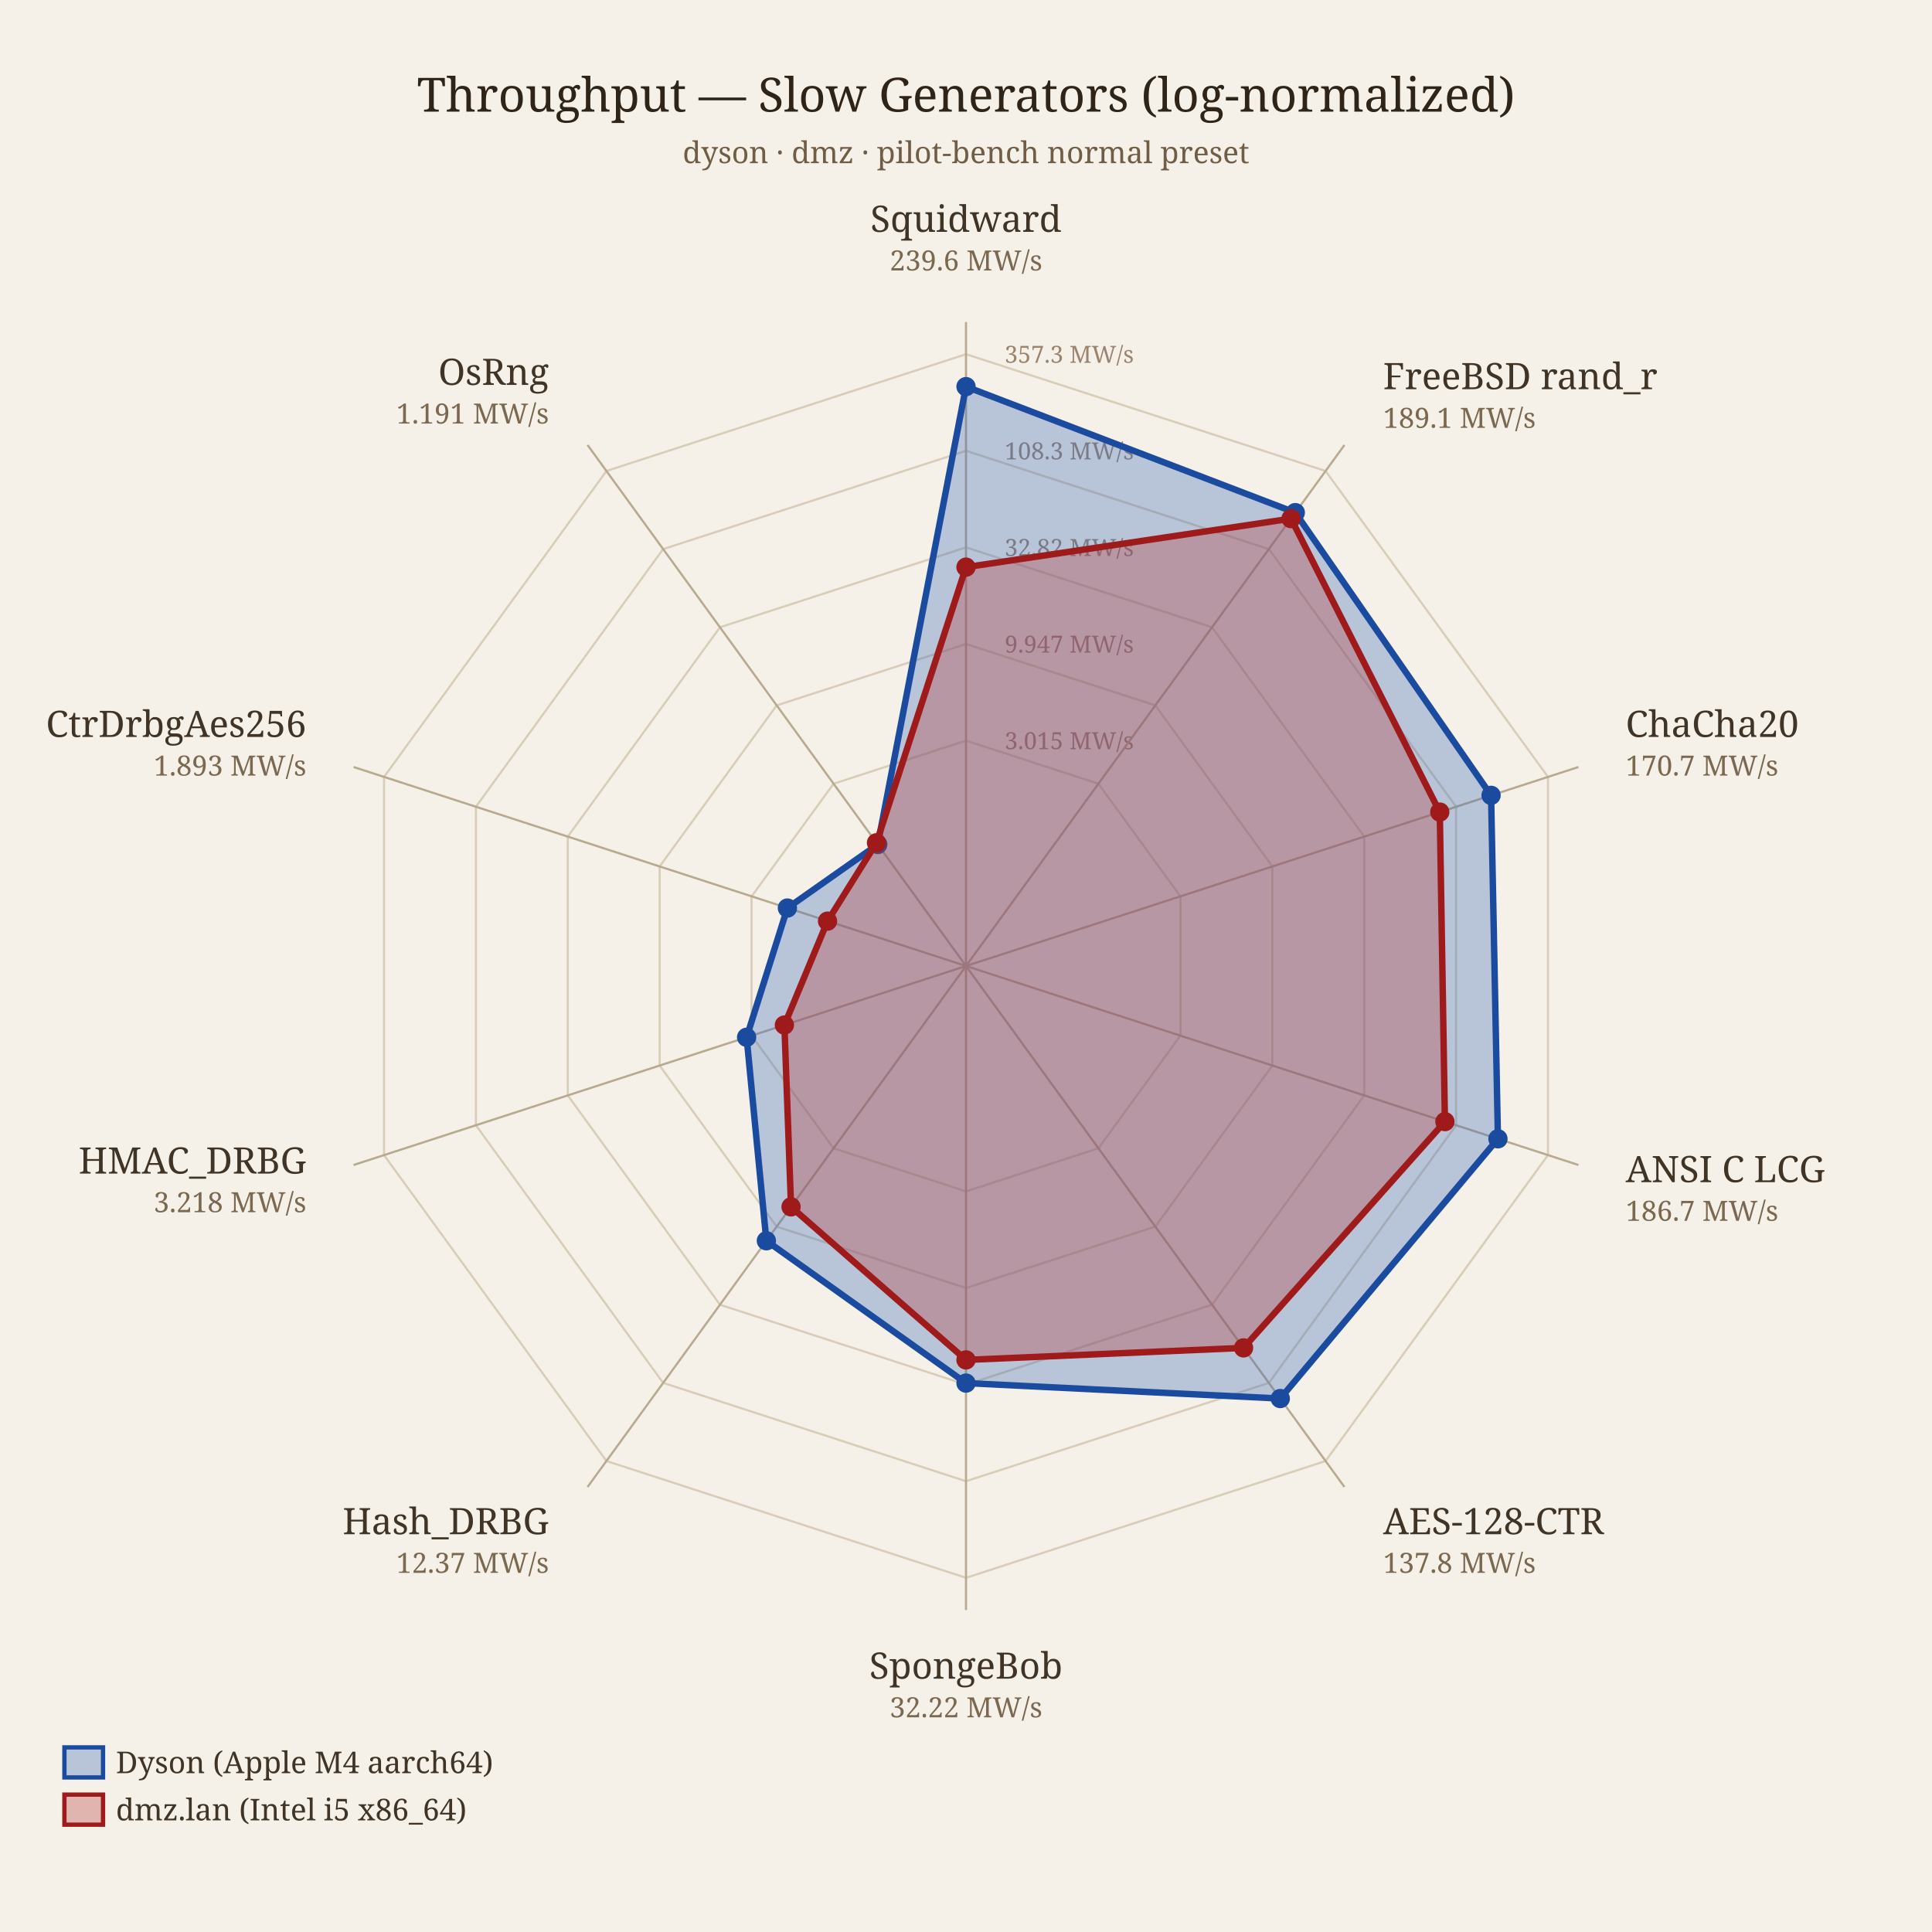
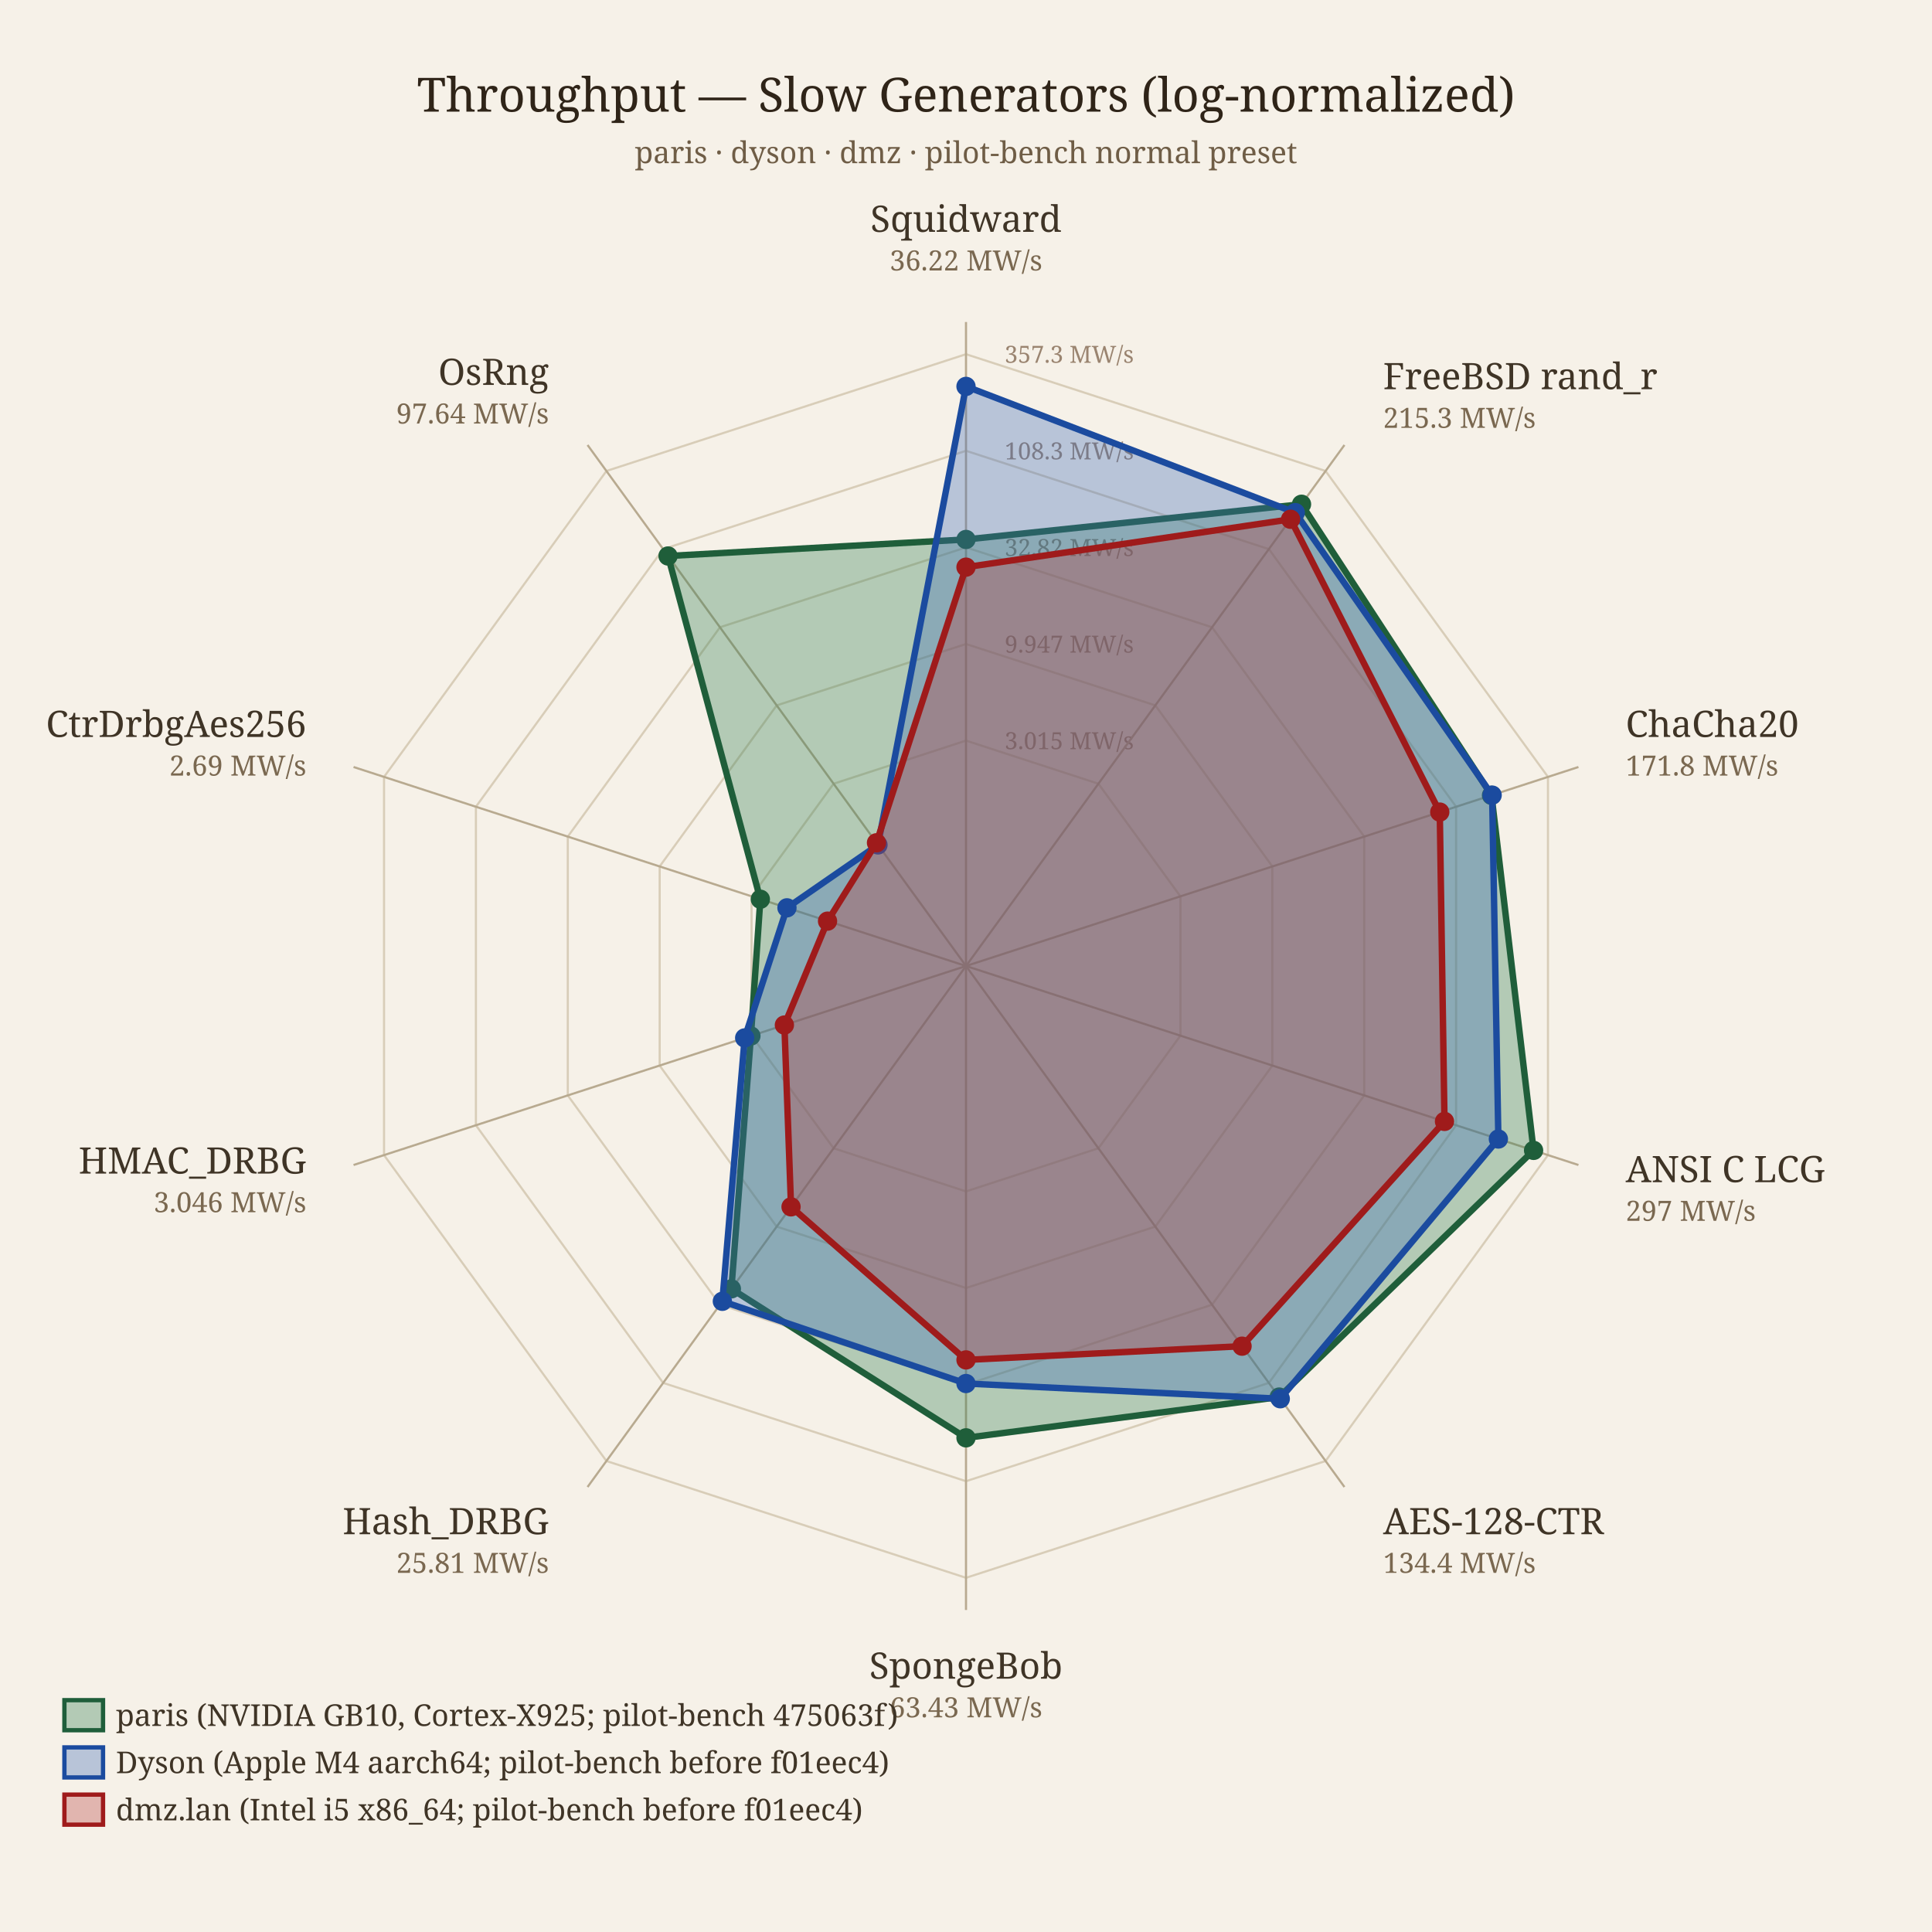
<svg xmlns="http://www.w3.org/2000/svg" width="900" height="900" viewBox="0 0 900 900">
  <rect width="100%" height="100%" fill="#f6f1e8" />
  <g stroke="#d8cdb8" fill="none">
    <polygon points="450.0,345.0 511.7,365.1 549.9,417.6 549.9,482.4 511.7,534.9 450.0,555.0 388.3,534.9 350.1,482.4 350.1,417.6 388.3,365.1" stroke-width="1" />
    <polygon points="450.0,300.0 538.2,328.6 592.7,403.6 592.7,496.4 538.2,571.4 450.0,600.0 361.8,571.4 307.3,496.4 307.3,403.6 361.8,328.6" stroke-width="1" />
    <polygon points="450.0,255.0 564.6,292.2 635.5,389.7 635.5,510.3 564.6,607.8 450.0,645.0 335.4,607.8 264.5,510.3 264.5,389.7 335.4,292.2" stroke-width="1" />
    <polygon points="450.0,210.0 591.1,255.8 678.3,375.8 678.3,524.2 591.1,644.2 450.0,690.0 308.9,644.2 221.7,524.2 221.7,375.8 308.9,255.8" stroke-width="1" />
    <polygon points="450.0,165.0 617.5,219.4 721.1,361.9 721.1,538.1 617.5,680.6 450.0,735.0 282.5,680.6 178.9,538.1 178.9,361.9 282.5,219.4" stroke-width="1" />
  </g>
  <g font-family="Georgia, serif" font-size="11" fill="#9a8470" text-anchor="middle">
    <text x="468.0" y="349.0" text-anchor="start">3.015 MW/s</text>
    <text x="468.0" y="304.0" text-anchor="start">9.947 MW/s</text>
    <text x="468.0" y="259.0" text-anchor="start">32.82 MW/s</text>
    <text x="468.0" y="214.0" text-anchor="start">108.3 MW/s</text>
    <text x="468.0" y="169.0" text-anchor="start">357.3 MW/s</text>
  </g>
  <g stroke="#b8aa90" stroke-width="1">
    <line x1="450" y1="450" x2="450.0" y2="150.0" />
    <line x1="450" y1="450" x2="626.3" y2="207.3" />
    <line x1="450" y1="450" x2="735.3" y2="357.3" />
    <line x1="450" y1="450" x2="735.3" y2="542.7" />
    <line x1="450" y1="450" x2="626.3" y2="692.7" />
    <line x1="450" y1="450" x2="450.0" y2="750.0" />
    <line x1="450" y1="450" x2="273.7" y2="692.7" />
    <line x1="450" y1="450" x2="164.7" y2="542.7" />
    <line x1="450" y1="450" x2="164.7" y2="357.3" />
    <line x1="450" y1="450" x2="273.7" y2="207.3" />
  </g>
-   <polygon points="450.0,180.1 603.4,238.8 694.6,370.5 697.8,530.5 596.4,651.5 450.0,644.3 357.0,578.0 347.8,483.2 366.8,423.0 408.9,393.4" fill="#3c6bb855" stroke="#1b4b9f" stroke-width="3" />
+   <polygon points="450.0,251.3 606.3,234.9 694.8,370.5 714.4,535.9 595.9,650.8 450.0,669.8 340.7,600.4 349.8,482.6 354.2,418.9 311.2,259.0" fill="#2e7d4f55" stroke="#1f5e3a" stroke-width="3" />
  <g>
-     <circle cx="450.0" cy="180.1" r="4.5" fill="#1b4b9f" />
+     <circle cx="450.0" cy="251.3" r="4.5" fill="#1f5e3a" />
+     <circle cx="606.3" cy="234.9" r="4.5" fill="#1f5e3a" />
+     <circle cx="694.8" cy="370.5" r="4.5" fill="#1f5e3a" />
+     <circle cx="714.4" cy="535.9" r="4.5" fill="#1f5e3a" />
+     <circle cx="595.9" cy="650.8" r="4.5" fill="#1f5e3a" />
+     <circle cx="450.0" cy="669.8" r="4.5" fill="#1f5e3a" />
+     <circle cx="340.7" cy="600.4" r="4.5" fill="#1f5e3a" />
+     <circle cx="349.8" cy="482.6" r="4.5" fill="#1f5e3a" />
+     <circle cx="354.2" cy="418.9" r="4.5" fill="#1f5e3a" />
+     <circle cx="311.2" cy="259.0" r="4.5" fill="#1f5e3a" />
+   </g>
+   <polygon points="450.0,180.0 603.4,238.8 695.1,370.4 698.0,530.6 596.4,651.6 450.0,644.5 336.5,606.2 346.9,483.5 366.6,422.9 409.0,393.6" fill="#3c6bb855" stroke="#1b4b9f" stroke-width="3" />
+   <g>
+     <circle cx="450.0" cy="180.0" r="4.5" fill="#1b4b9f" />
    <circle cx="603.4" cy="238.8" r="4.5" fill="#1b4b9f" />
-     <circle cx="694.6" cy="370.5" r="4.5" fill="#1b4b9f" />
-     <circle cx="697.8" cy="530.5" r="4.5" fill="#1b4b9f" />
-     <circle cx="596.4" cy="651.5" r="4.5" fill="#1b4b9f" />
-     <circle cx="450.0" cy="644.3" r="4.5" fill="#1b4b9f" />
-     <circle cx="357.0" cy="578.0" r="4.5" fill="#1b4b9f" />
-     <circle cx="347.8" cy="483.2" r="4.5" fill="#1b4b9f" />
-     <circle cx="366.8" cy="423.0" r="4.5" fill="#1b4b9f" />
-     <circle cx="408.9" cy="393.4" r="4.5" fill="#1b4b9f" />
+     <circle cx="695.1" cy="370.4" r="4.5" fill="#1b4b9f" />
+     <circle cx="698.0" cy="530.6" r="4.5" fill="#1b4b9f" />
+     <circle cx="596.4" cy="651.6" r="4.5" fill="#1b4b9f" />
+     <circle cx="450.0" cy="644.5" r="4.5" fill="#1b4b9f" />
+     <circle cx="336.5" cy="606.2" r="4.5" fill="#1b4b9f" />
+     <circle cx="346.9" cy="483.5" r="4.5" fill="#1b4b9f" />
+     <circle cx="366.6" cy="422.9" r="4.5" fill="#1b4b9f" />
+     <circle cx="409.0" cy="393.6" r="4.5" fill="#1b4b9f" />
  </g>
-   <polygon points="450.0,264.2 601.4,241.6 670.7,378.3 673.1,522.5 579.3,627.9 450.0,633.5 368.5,562.2 365.4,477.5 385.5,429.1 408.3,392.6" fill="#b83c3c55" stroke="#9f1b1b" stroke-width="3" />
+   <polygon points="450.0,264.2 601.2,241.9 670.7,378.3 672.9,522.4 578.6,627.1 450.0,633.5 368.5,562.2 365.4,477.5 385.5,429.1 408.3,392.6" fill="#b83c3c55" stroke="#9f1b1b" stroke-width="3" />
  <g>
    <circle cx="450.0" cy="264.2" r="4.5" fill="#9f1b1b" />
-     <circle cx="601.4" cy="241.6" r="4.5" fill="#9f1b1b" />
+     <circle cx="601.2" cy="241.9" r="4.5" fill="#9f1b1b" />
    <circle cx="670.7" cy="378.3" r="4.5" fill="#9f1b1b" />
-     <circle cx="673.1" cy="522.5" r="4.5" fill="#9f1b1b" />
-     <circle cx="579.3" cy="627.9" r="4.5" fill="#9f1b1b" />
+     <circle cx="672.9" cy="522.4" r="4.5" fill="#9f1b1b" />
+     <circle cx="578.6" cy="627.1" r="4.5" fill="#9f1b1b" />
    <circle cx="450.0" cy="633.5" r="4.5" fill="#9f1b1b" />
    <circle cx="368.5" cy="562.2" r="4.5" fill="#9f1b1b" />
    <circle cx="365.4" cy="477.5" r="4.5" fill="#9f1b1b" />
    <circle cx="385.5" cy="429.1" r="4.5" fill="#9f1b1b" />
    <circle cx="408.3" cy="392.6" r="4.5" fill="#9f1b1b" />
  </g>
  <g font-family="Georgia, serif" font-size="17" fill="#3f3426">
    <text x="450.0" y="108.0" text-anchor="middle">Squidward</text>
-     <text x="450.0" y="126.0" text-anchor="middle" font-size="13" fill="#7a6850">239.6 MW/s</text>
+     <text x="450.0" y="126.0" text-anchor="middle" font-size="13" fill="#7a6850">36.22 MW/s</text>
    <text x="644.3" y="181.3" text-anchor="start">FreeBSD rand_r</text>
-     <text x="644.3" y="199.3" text-anchor="start" font-size="13" fill="#7a6850">189.1 MW/s</text>
+     <text x="644.3" y="199.3" text-anchor="start" font-size="13" fill="#7a6850">215.3 MW/s</text>
    <text x="757.3" y="343.3" text-anchor="start">ChaCha20</text>
-     <text x="757.3" y="361.3" text-anchor="start" font-size="13" fill="#7a6850">170.7 MW/s</text>
+     <text x="757.3" y="361.3" text-anchor="start" font-size="13" fill="#7a6850">171.8 MW/s</text>
    <text x="757.3" y="550.7" text-anchor="start">ANSI C LCG</text>
-     <text x="757.3" y="568.7" text-anchor="start" font-size="13" fill="#7a6850">186.7 MW/s</text>
+     <text x="757.3" y="568.7" text-anchor="start" font-size="13" fill="#7a6850">297 MW/s</text>
    <text x="644.3" y="714.7" text-anchor="start">AES-128-CTR</text>
-     <text x="644.3" y="732.7" text-anchor="start" font-size="13" fill="#7a6850">137.8 MW/s</text>
+     <text x="644.3" y="732.7" text-anchor="start" font-size="13" fill="#7a6850">134.4 MW/s</text>
    <text x="450.0" y="782.0" text-anchor="middle">SpongeBob</text>
-     <text x="450.0" y="800.0" text-anchor="middle" font-size="13" fill="#7a6850">32.22 MW/s</text>
+     <text x="450.0" y="800.0" text-anchor="middle" font-size="13" fill="#7a6850">63.43 MW/s</text>
    <text x="255.7" y="714.7" text-anchor="end">Hash_DRBG</text>
-     <text x="255.7" y="732.7" text-anchor="end" font-size="13" fill="#7a6850">12.37 MW/s</text>
+     <text x="255.7" y="732.7" text-anchor="end" font-size="13" fill="#7a6850">25.81 MW/s</text>
    <text x="142.7" y="546.7" text-anchor="end">HMAC_DRBG</text>
-     <text x="142.7" y="564.7" text-anchor="end" font-size="13" fill="#7a6850">3.218 MW/s</text>
+     <text x="142.7" y="564.7" text-anchor="end" font-size="13" fill="#7a6850">3.046 MW/s</text>
    <text x="142.7" y="343.3" text-anchor="end">CtrDrbgAes256</text>
-     <text x="142.7" y="361.3" text-anchor="end" font-size="13" fill="#7a6850">1.893 MW/s</text>
+     <text x="142.7" y="361.3" text-anchor="end" font-size="13" fill="#7a6850">2.69 MW/s</text>
    <text x="255.7" y="179.3" text-anchor="end">OsRng</text>
-     <text x="255.7" y="197.3" text-anchor="end" font-size="13" fill="#7a6850">1.191 MW/s</text>
+     <text x="255.7" y="197.3" text-anchor="end" font-size="13" fill="#7a6850">97.64 MW/s</text>
  </g>
  <g font-family="Georgia, serif" font-size="14" fill="#3f3426">
+     <rect x="30" y="792" width="18" height="14" fill="#2e7d4f55" stroke="#1f5e3a" stroke-width="2" />
+     <text x="54" y="804">paris (NVIDIA GB10, Cortex-X925; pilot-bench 475063f)</text>
    <rect x="30" y="814" width="18" height="14" fill="#3c6bb855" stroke="#1b4b9f" stroke-width="2" />
-     <text x="54" y="826">Dyson (Apple M4 aarch64)</text>
+     <text x="54" y="826">Dyson (Apple M4 aarch64; pilot-bench before f01eec4)</text>
    <rect x="30" y="836" width="18" height="14" fill="#b83c3c55" stroke="#9f1b1b" stroke-width="2" />
-     <text x="54" y="848">dmz.lan (Intel i5 x86_64)</text>
+     <text x="54" y="848">dmz.lan (Intel i5 x86_64; pilot-bench before f01eec4)</text>
  </g>
  <text x="450" y="52" text-anchor="middle" font-family="Georgia, serif" font-size="22" fill="#2f2418">Throughput — Slow Generators (log-normalized)</text>
-   <text x="450" y="76" text-anchor="middle" font-family="Georgia, serif" font-size="14" fill="#6f5d46">dyson · dmz · pilot-bench normal preset</text>
+   <text x="450" y="76" text-anchor="middle" font-family="Georgia, serif" font-size="14" fill="#6f5d46">paris · dyson · dmz · pilot-bench normal preset</text>
</svg>
